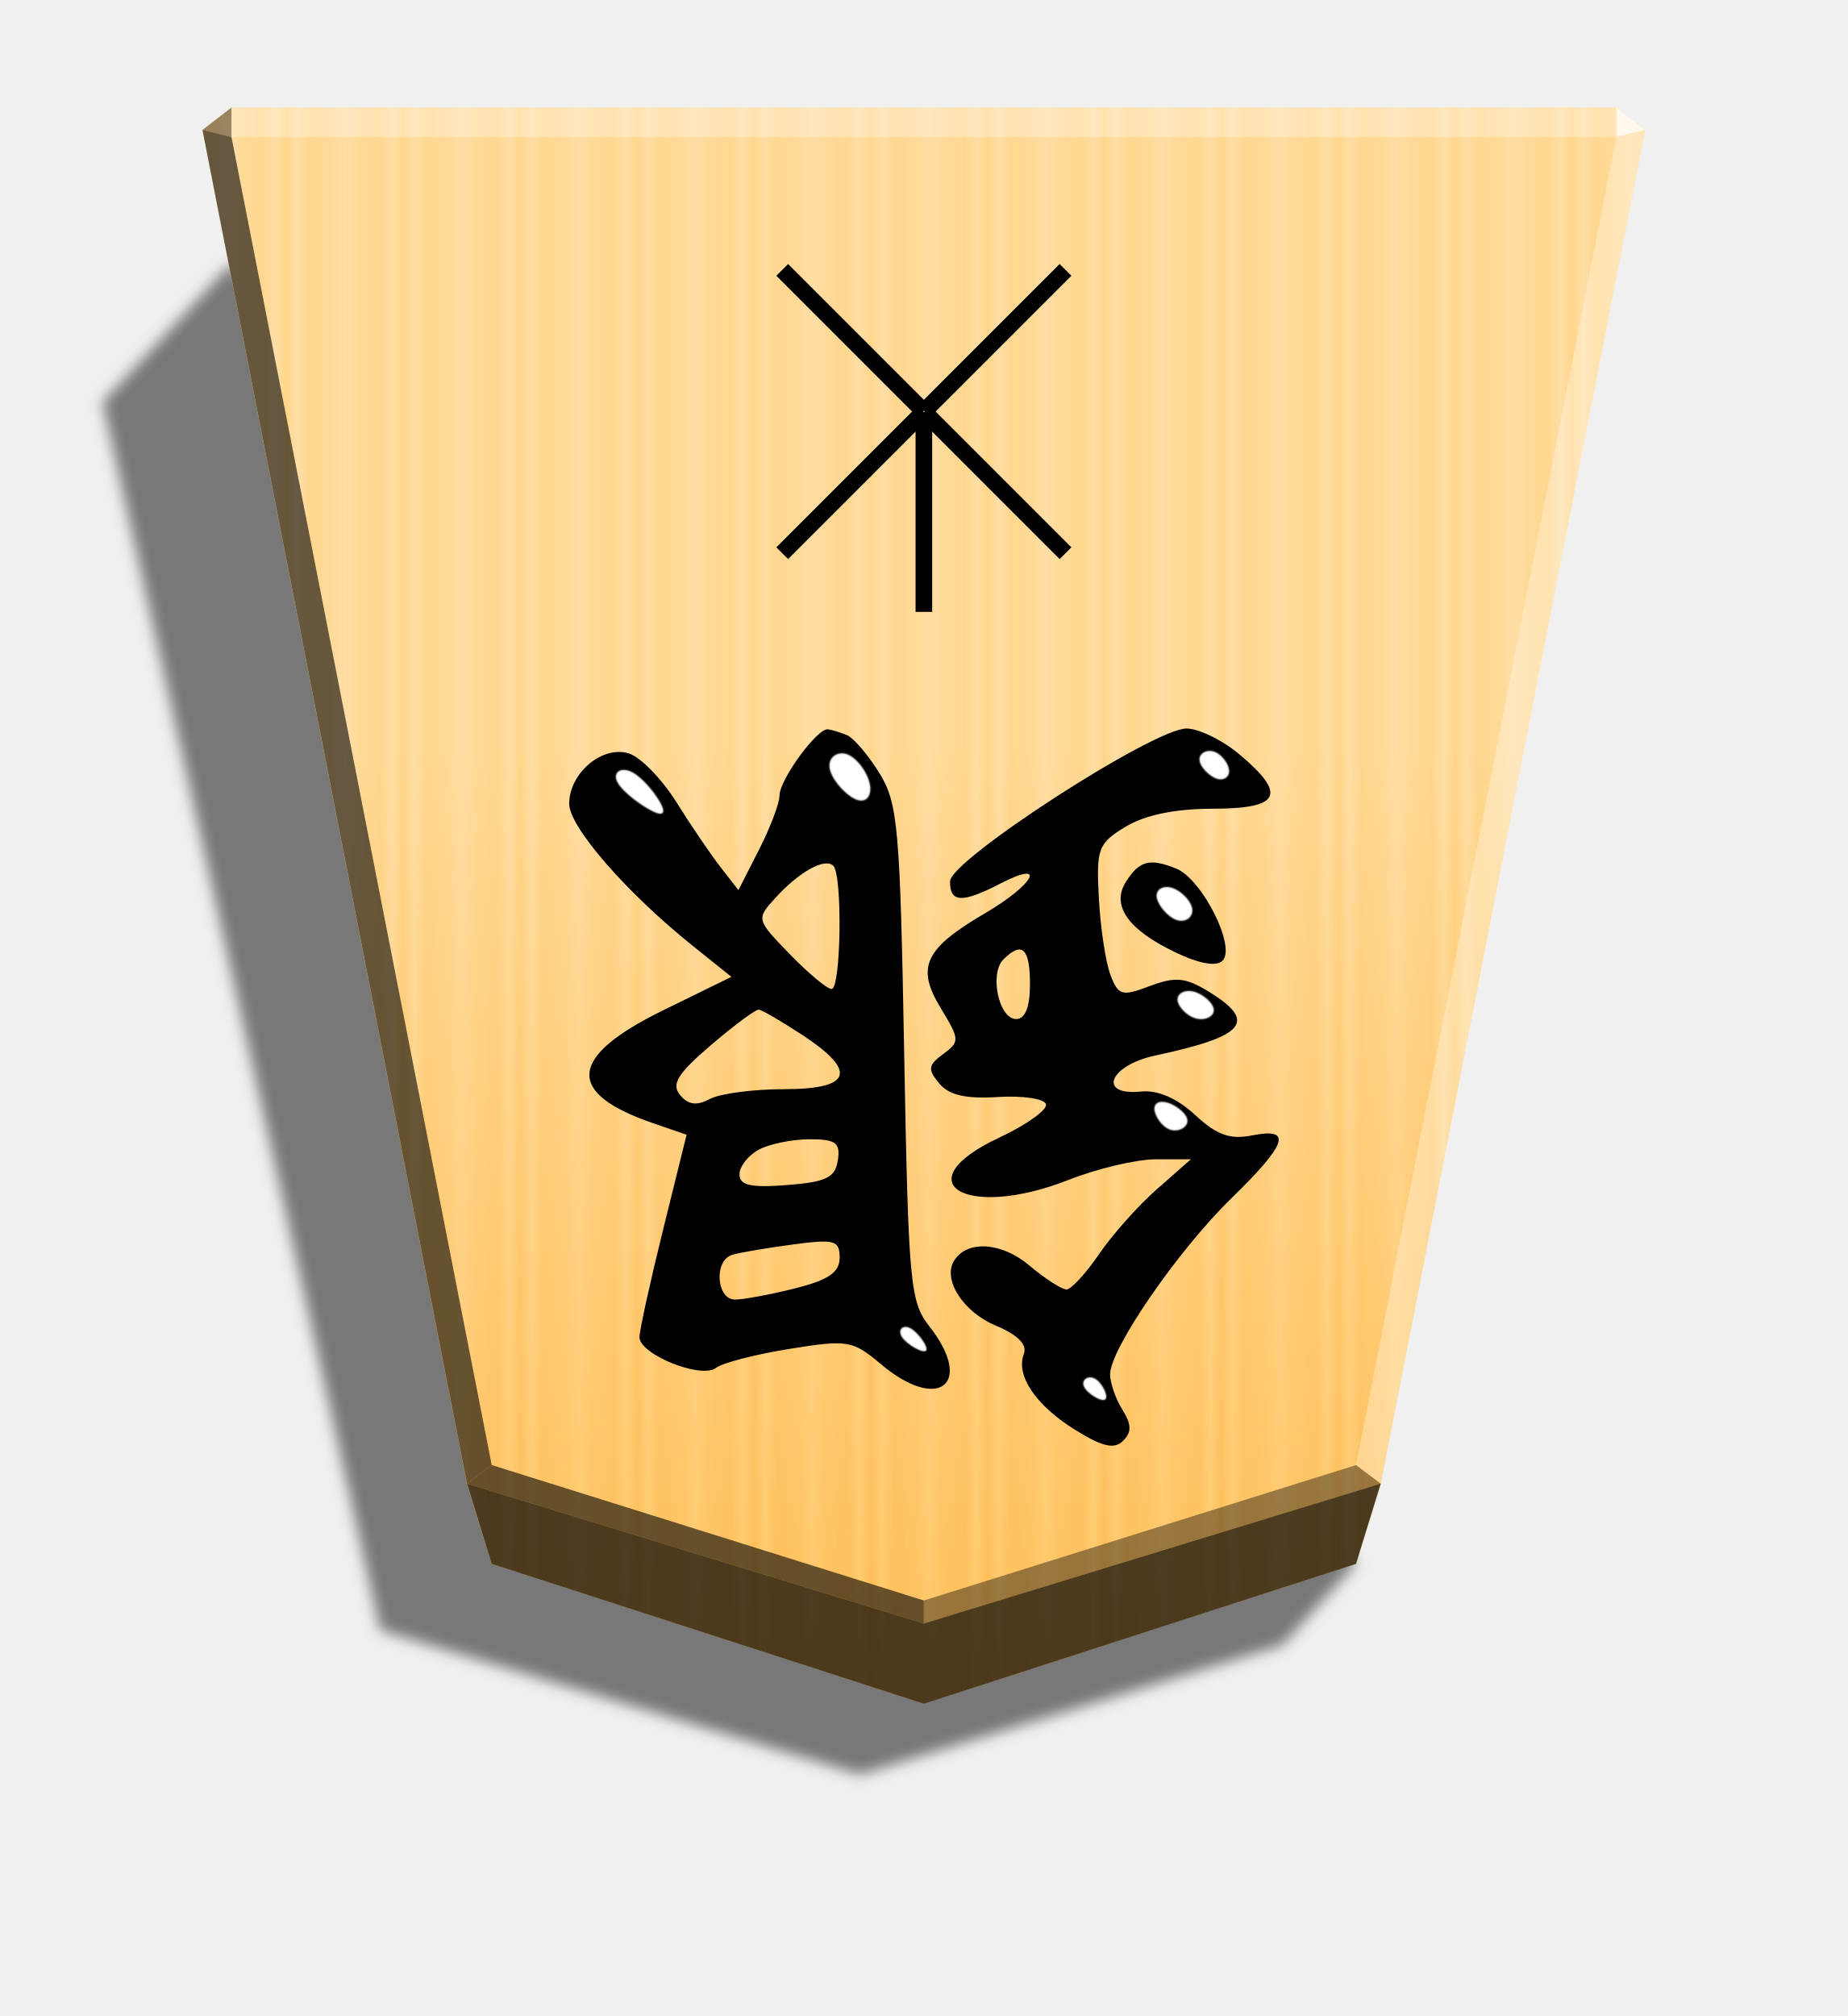
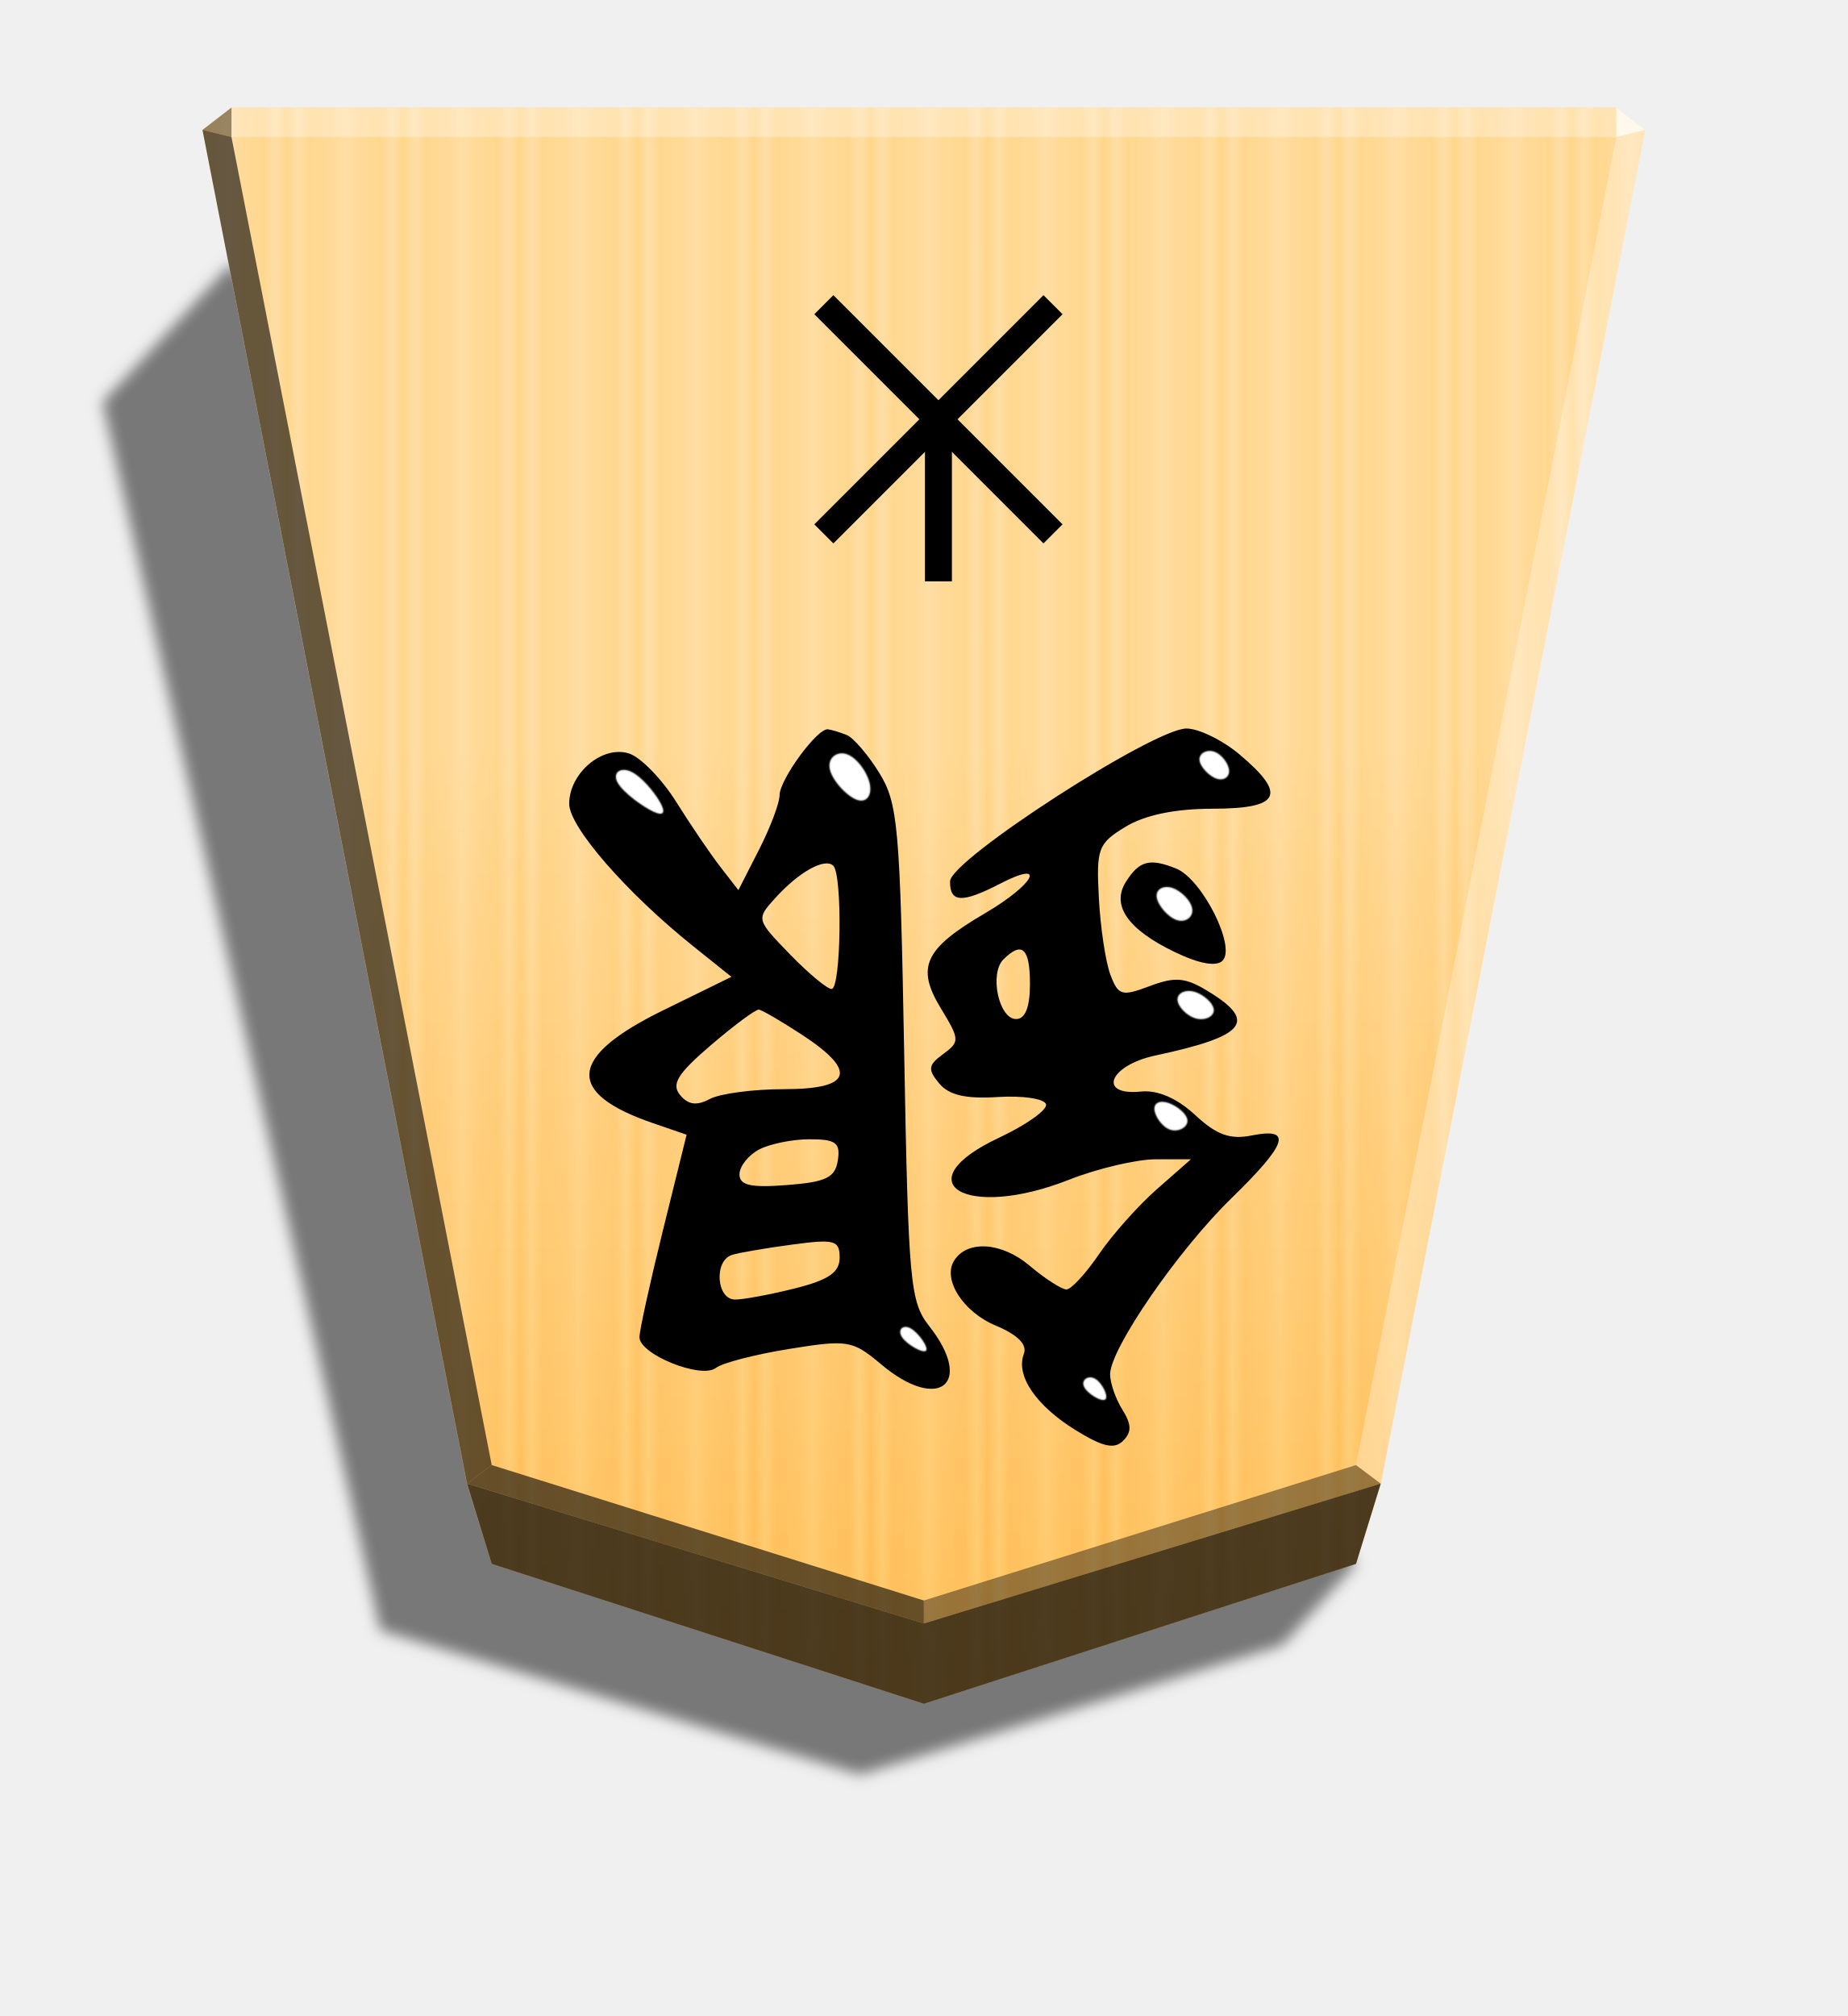
<svg xmlns="http://www.w3.org/2000/svg" width="498.898" height="544.252" viewBox="0 0 1320 1440">
  <style>.B{color-interpolation-filters:sRGB}</style>
  <defs>
    <linearGradient id="A" x1="-1430.769" y1="-77.47" x2="-1409.955" y2="-77.47" spreadMethod="reflect" gradientUnits="userSpaceOnUse">
      <stop offset="0" stop-color="#ffd285" />
      <stop offset=".232" stop-color="#ffcd79" />
      <stop offset=".616" stop-color="#ffca73" />
      <stop offset=".808" stop-color="#ffd386" />
      <stop offset="1" stop-color="#ffc86e" />
    </linearGradient>
    <filter id="B" x="-.013" y="-.011" width="1.026" height="1.022" class="B">
      <feGaussianBlur stdDeviation="2.441" />
    </filter>
    <linearGradient id="C" x1="-905.02" y1="-384.47" x2="-904.556" y2="184.159" gradientUnits="userSpaceOnUse">
      <stop offset="0" />
      <stop offset=".599" stop-color="#fff" />
    </linearGradient>
    <filter id="D" x="-.09" y="-.097" width="1.179" height="1.193" class="B">
      <feGaussianBlur stdDeviation=".392" />
    </filter>
-     <filter id="E" x="-.102" y="-.104" width="1.205" height="1.208" class="B">
+     <filter id="E" x="-.103" y="-.104" width="1.205" height="1.208" class="B">
      <feGaussianBlur stdDeviation=".392" />
    </filter>
    <filter id="F" x="-.071" y="-.082" width="1.142" height="1.165" class="B">
      <feGaussianBlur stdDeviation=".392" />
    </filter>
    <filter id="G" x="-.065" y="-.084" width="1.13" height="1.167" class="B">
      <feGaussianBlur stdDeviation=".392" />
    </filter>
    <filter id="H" x="-.058" y="-.05" width="1.115" height="1.1" class="B">
      <feGaussianBlur stdDeviation=".392" />
    </filter>
    <filter id="I" x="-.05" y="-.054" width="1.099" height="1.108" class="B">
      <feGaussianBlur stdDeviation=".392" />
    </filter>
    <filter id="J" x="-.079" y="-.083" width="1.159" height="1.166" class="B">
      <feGaussianBlur stdDeviation=".392" />
    </filter>
    <filter id="K" x="-.066" y="-.07" width="1.132" height="1.14" class="B">
      <feGaussianBlur stdDeviation=".392" />
    </filter>
  </defs>
  <path style="mix-blend-mode:multiply" d="M-2659.569 204.596l26.181 28.949 150.416 46.096 171.017-51.398 98.911-437.515-45.894-49.39z" transform="matrix(-2.0051 0 0 2.0051 -4364.078 706.8231)" opacity=".5" filter="url(#B)" />
  <path d="M-1220.686-340.838l-153.963 49.823-8.809 28.459-94.245 482.361 10.349 7.986h493.336l10.348-7.986-94.244-482.361-8.809-28.459z" fill="url(#A)" transform="matrix(-2.0051 0 0 -2.0051 -1787.639 533.5419)" />
  <path d="M-905.02-384.47l-153.963 49.823-8.809 26.778-94.245 484.042 10.349 7.986h493.336l10.349-7.986-94.244-482.219-8.809-28.601z" opacity=".25" fill="url(#C)" transform="matrix(-2.0051 0 0 -2.0051 -1154.688 446.0546)" style="mix-blend-mode:overlay" />
  <path d="M165.355 97.854l.043-21.064-20.75 16.013 20.707 5.052zm821.025 961.863l-17.664-13.248L660 1143.218v16.402z" opacity=".4" />
  <path d="M333.62 1059.717l17.664-13.248L660 1143.218v16.402z" opacity=".6" />
  <path d="M333.62 1059.717l17.664-13.248L165.355 97.854l-20.707-5.052z" opacity=".6" />
  <g fill="#fff">
    <path d="M986.38 1059.717l-17.664-13.248 185.93-948.615 20.707-5.052z" opacity=".3" />
    <path d="M1154.646 97.854l-.043-21.064 20.75 16.013-20.707 5.052z" opacity=".8" />
    <path d="M1154.646 97.854H165.355l.043-21.064h989.205l.043 21.064z" opacity=".3" />
  </g>
  <g transform="matrix(-1.7901 0 0 -1.7901 -3913.814 650.3537)">
    <path d="M-2681.039 62.262c-19.062-16.039-16.304-21.627 10.686-21.651 15.015-.011 27.077-2.506 34.785-7.187 11.001-6.681 11.723-8.616 10.664-28.564-.625-11.769-2.696-25.502-4.603-30.517-3.16-8.312-4.55-8.71-15.711-4.497-10.071 3.801-14.168 3.454-23.082-1.954-20.086-12.187-15.345-18.025 20.931-25.776 18.379-3.927 23.172-16.137 5.636-14.358-6.667.677-14.358-2.66-21.599-9.371-8.598-7.969-13.924-9.886-22.625-8.146-16.395 3.279-14.247-3.245 8.299-25.205 21.205-20.654 48.278-59.974 48.278-70.118 0-3.433-2.203-9.771-4.896-14.083-3.695-5.916-3.766-8.971-.293-12.445s8.123-2.429 18.938 4.255c15.879 9.814 23.992 21.766 20.663 30.442-1.429 3.724 2.466 7.624 11.299 11.315 12.909 5.394 21.206 18.328 16.569 25.831-5.154 8.339-18.898 7.501-29.984-1.827-6.306-5.306-13.004-9.635-14.885-9.619s-7.729 6.354-12.996 14.087-15.672 19.413-23.124 25.956l-13.549 11.896h13.982c7.69 0 23.342-3.689 34.782-8.199 41.067-16.187 66.036-1.143 27.858 16.784-11.012 5.171-19.464 11.201-18.782 13.4s9.325 3.486 19.205 2.861c12.829-.811 19.522.741 23.414 5.429 4.664 5.62 4.435 7.307-1.59 11.713-6.686 4.889-6.639 5.805.924 18.241 9.997 16.439 6.597 23.756-17.641 37.961-19.758 11.579-24.918 21.561-6.121 11.84 15.309-7.917 20.206-7.698 20.095.897-.11 8.545-81.24 60.961-94.355 60.961-4.88 0-14.408-4.657-21.172-10.349zm94.238-81.797c5.687-5.687 1.83-23.779-5.069-23.779-3.655 0-5.53 4.744-5.53 13.991 0 14.315 3.157 17.23 10.599 9.788zm62.505 89.549c-2.665-1.081-8.505-7.888-12.979-15.126-7.455-12.063-8.283-21.376-9.929-111.739-1.674-91.892-2.352-99.287-10.006-109.018-18.138-23.059-3.711-34.502 19.197-15.226 11.423 9.612 13.279 9.923 36.683 6.154 13.558-2.184 26.72-5.589 29.249-7.568 5.833-4.566 30.602 5.407 30.522 12.289-.032 2.742-4.278 22.033-9.437 42.868l-9.379 37.883 13.472 4.632c35.026 12.041 33.747 26.455-3.988 44.947l-27.378 13.416 15.386 12.325c26.494 21.224 49.364 47.5 49.364 56.716 0 12.271-13.27 23.452-23.848 20.095-4.637-1.472-13.129-10.178-18.87-19.348s-13.672-20.838-17.622-25.931l-7.184-9.258-8.211 16.095c-4.516 8.852-8.211 18.622-8.211 21.711 0 6.269-15.054 26.858-19.278 26.366-1.489-.173-4.888-1.2-7.553-2.281zm28.574-65.077c7.591-8.388 7.547-8.559-5.826-22.356-7.411-7.647-14.921-13.903-16.689-13.903-3.768 0-4.405 45.445-.689 49.161 3.343 3.343 13.728-2.432 23.203-12.902zm25.654-58.672c13.314-11.396 15.89-15.568 12.292-19.903-3.256-3.923-6.635-4.37-11.864-1.572-4.022 2.152-17.324 3.913-29.561 3.913-27.167 0-29.543 7.099-7.258 21.692 8.245 5.399 16.016 9.922 17.269 10.052s9.858-6.253 19.123-14.183zm-19.14-41.686c4.253-2.276 7.732-6.718 7.732-9.871 0-4.381-4.478-5.385-18.988-4.259-15.639 1.213-19.213 2.954-20.265 9.871-1.068 7.018.782 8.397 11.256 8.397 6.893 0 16.012-1.862 20.265-4.138zm10.73-42.005c7.284-2.296 6.214-17.815-1.228-17.815-3.424 0-14.216 2.012-23.985 4.472-13.385 3.37-17.76 6.385-17.76 12.237 0 6.956 1.98 7.5 18.988 5.223 10.443-1.398 21.236-3.251 23.984-4.117zM-2655.735 16.74c-10.368-4.175-24.018-31.266-18.522-36.762 2.482-2.481 9.271-1.262 19.011 3.413 18.773 9.011 25.489 18.63 19.565 28.021-5.347 8.477-9.495 9.579-20.054 5.328z" />
    <g fill="#fff">
      <path d="M-2546.4-170.341c2.04 2.965-.233 5.354-3.411 3.583s-7.257-7.7-6.12-8.895 7.491 2.346 9.531 5.311z" filter="url(#D)" />
      <path d="M-2618.988-190.043c1.301 2.743-1.713 4.836-4.52 3.14s-5.408-7.182-3.901-8.229 7.121 2.346 8.421 5.089z" filter="url(#E)" />
      <path d="M-2653.405-87.478c3.296 1.081 6.13 5.384 6.336 8.064s-2.215 3.738-5.512 2.657-7.467-4.301-7.673-6.982 3.552-4.821 6.849-3.74z" filter="url(#F)" />
      <path d="M-2663.687-43.102c3.621.957 7.195 4.668 7.401 7.348s-2.955 4.33-6.576 3.373-7.701-4.52-7.907-7.2 3.462-4.478 7.083-3.521z" filter="url(#G)" />
      <path d="M-2528.243 44.202c3.991 1.475 9.783 7.7 10.729 12.23s-2.955 7.362-6.946 5.887-8.071-7.256-9.017-11.786 1.242-7.806 5.233-6.331z" filter="url(#H)" />
      <path d="M-2447.246 39.384c4.213 1.919 12.076 7.553 14.353 11.564s-1.032 6.401-5.245 4.482-9.328-8.144-11.606-12.156-1.716-5.809 2.497-3.89z" filter="url(#I)" />
      <path d="M-2671.785 52.64c2.955 1.031 6.529 4.742 6.735 7.422s-2.955 4.33-5.91 3.299-5.704-4.742-5.91-7.422 2.131-4.33 5.086-3.299z" filter="url(#J)" />
      <path d="M-2655.974-3.805c3.547 1.179 7.565 5.926 7.993 9.124s-2.733 4.847-6.28 3.669-7.479-5.186-7.907-8.384 2.648-5.587 6.195-4.408z" filter="url(#K)" />
    </g>
  </g>
-   <path d="M351.283 1117.065l-17.663-57.348L660 1159.62l326.38-99.903-17.663 57.348-308.717 99.903-308.717-99.903z" opacity=".7" />
-   <path d="M654.065 294.356h11.87v142.708h-11.87z" />
-   <path d="M655.529 290.046l8.393 8.393-100.909 100.909-8.393-8.393zm8.942 7.846l-8.393-8.393L756.987 188.59l8.393 8.393z" />
-   <path d="M663.923 289.499l-8.393 8.393-100.91-100.91 8.393-8.393zm-7.846 8.941l8.393-8.393 100.91 100.909-8.393 8.393z" />
+   <path d="M351.283 1117.065l-17.663-57.348L660 1159.62l326.38-99.903-17.663 57.348L660 1216.968l-308.717-99.903z" opacity=".7" />
+   <g transform="rotate(225 508.202 676.369)" fill="#000">
+     <path d="M650.373 941.796h19.257v231.519h-19.257z" />
+     <path d="M775.76 1047.928v19.257H544.241v-19.257z" />
+     <path d="M669.631 1053.568l-13.617 13.617-84.675-84.675 13.617-13.617z" />
+   </g>
</svg>
